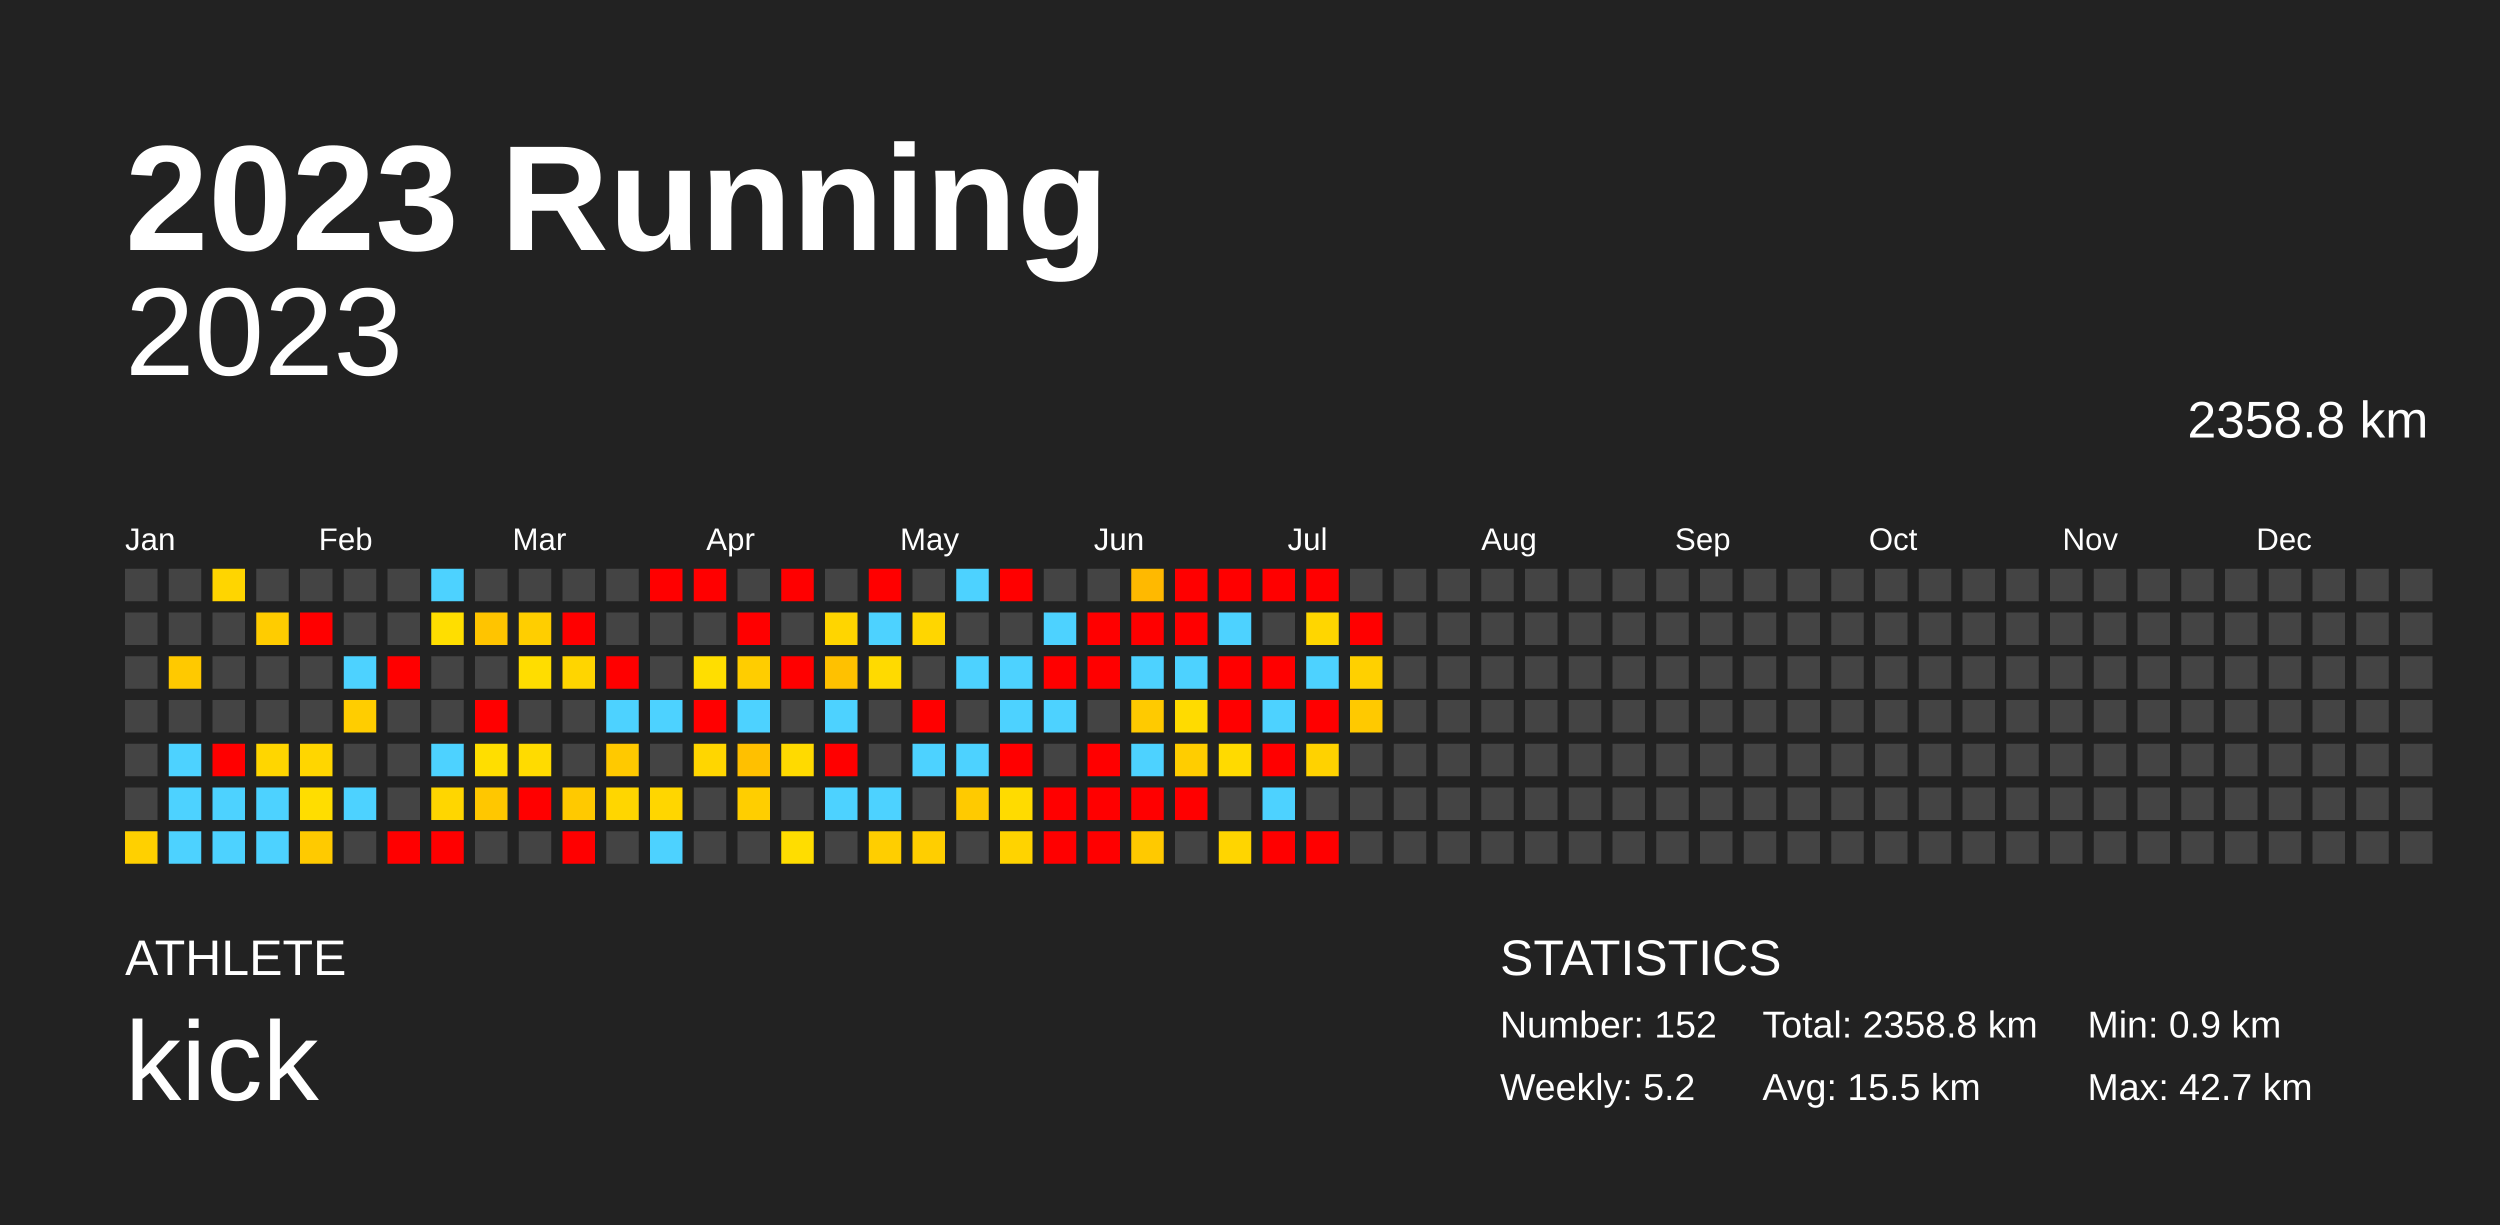
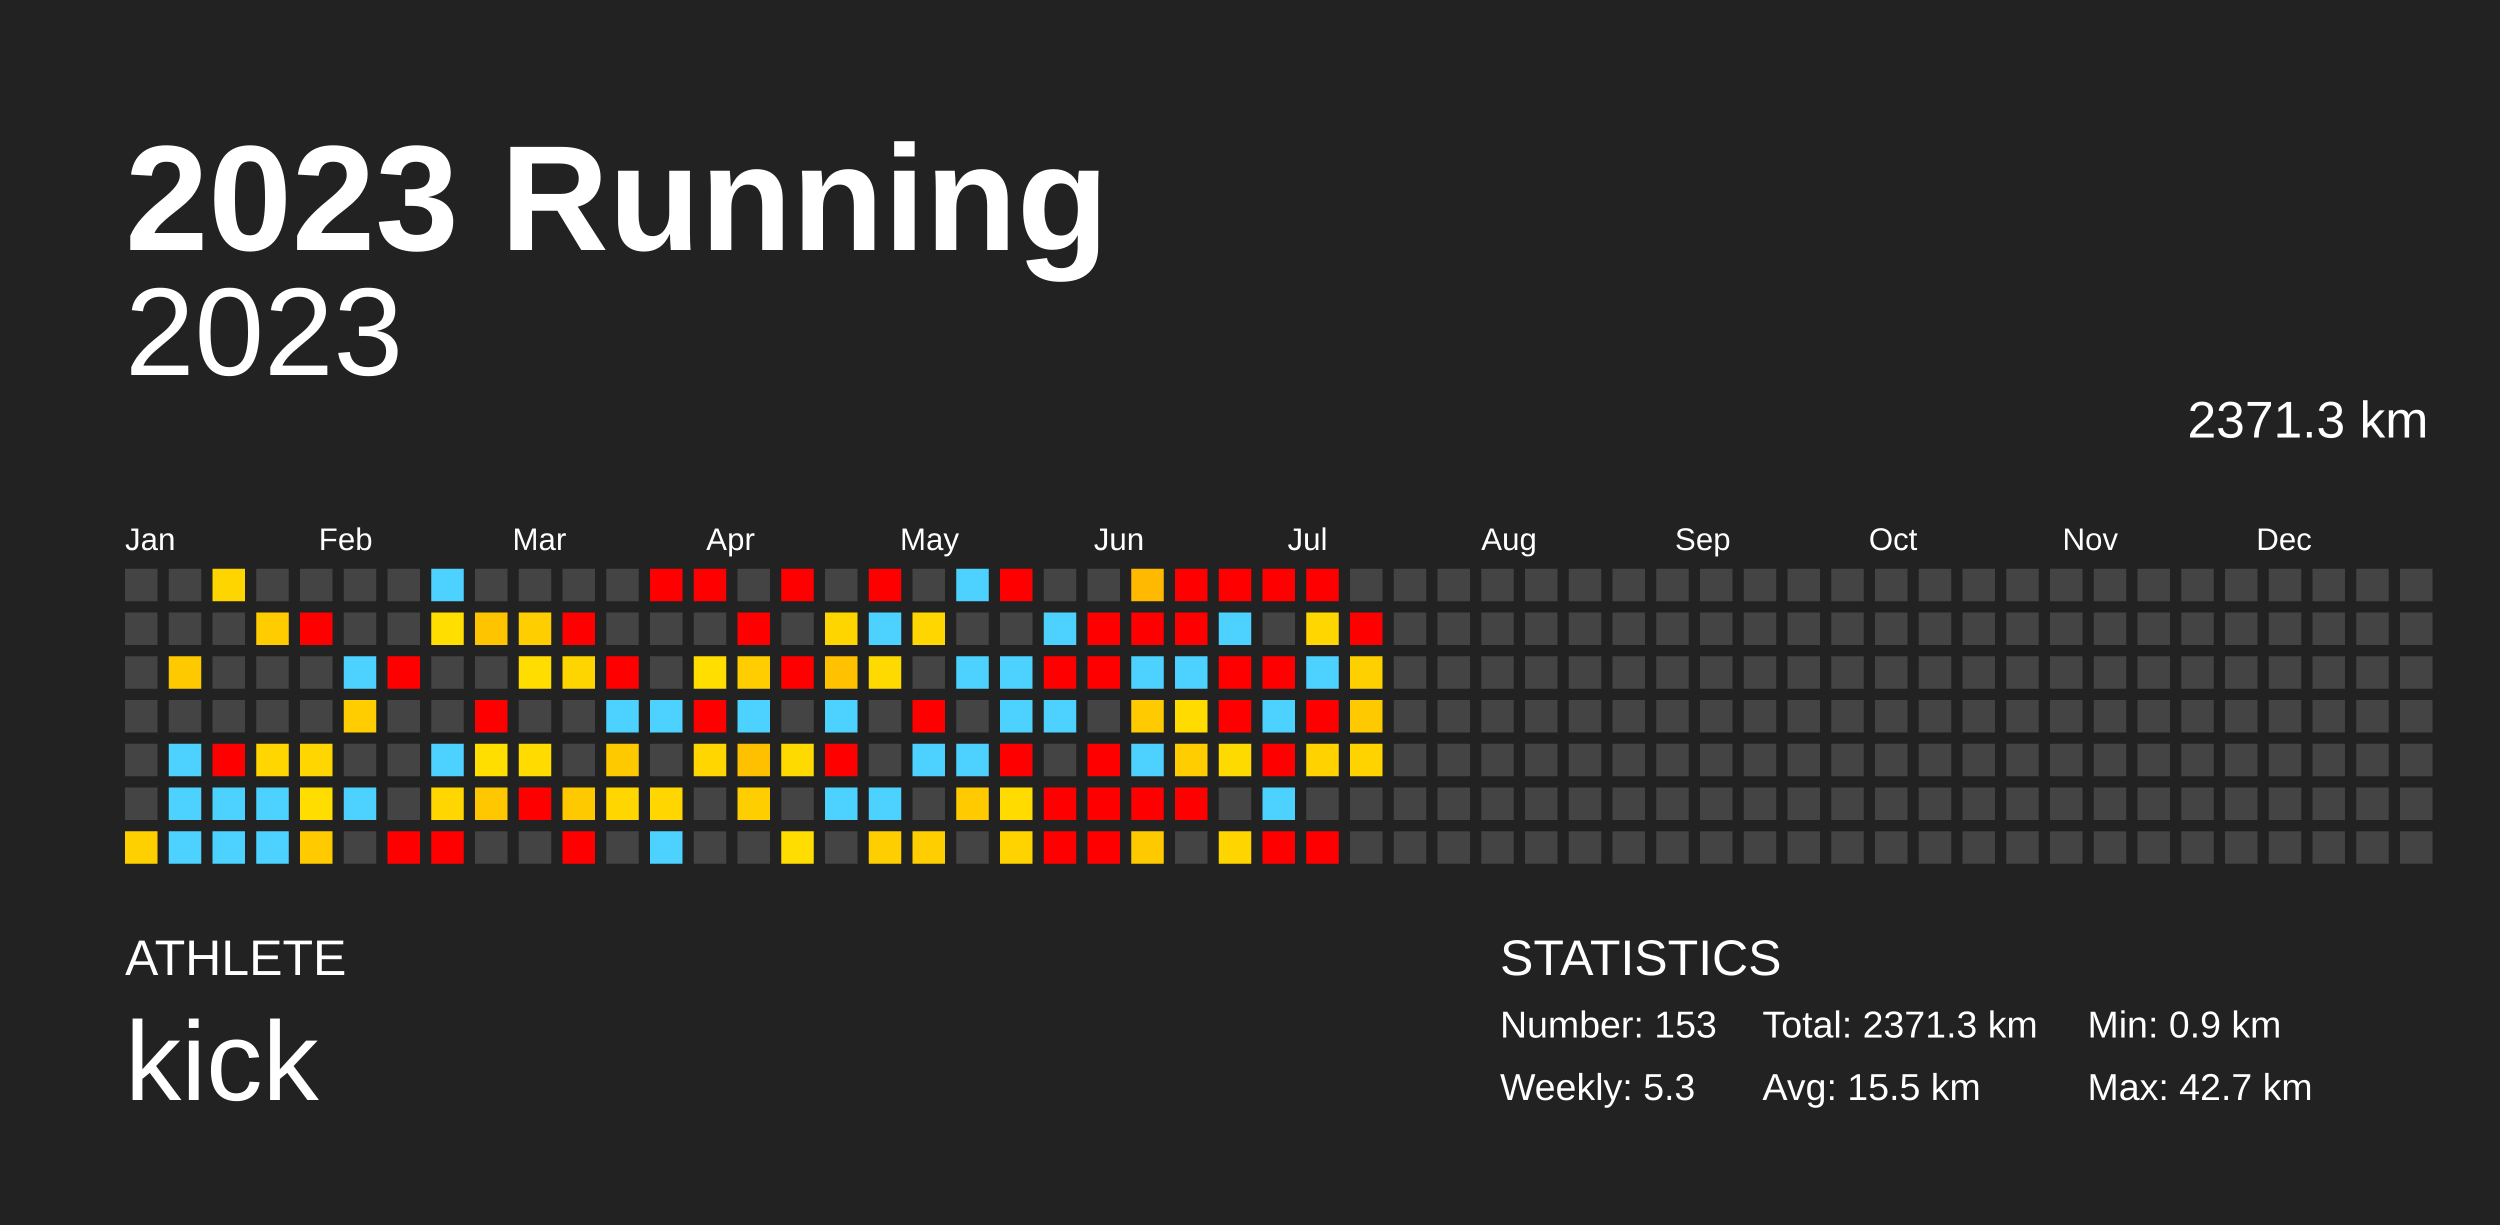
<svg xmlns="http://www.w3.org/2000/svg" baseProfile="full" height="98mm" version="1.1" viewBox="0,0,200,98" width="200mm">
  <defs />
  <rect fill="#222222" height="98" width="200" x="0" y="0" />
  <text fill="#FFFFFF" style="font-size:12px; font-family:Arial; font-weight:bold;" x="10" y="20">2023 Running</text>
  <text fill="#FFFFFF" style="font-size:4px; font-family:Arial" x="10" y="78">ATHLETE</text>
  <text fill="#FFFFFF" style="font-size:9px; font-family:Arial" x="10" y="88">kick</text>
  <text fill="#FFFFFF" style="font-size:4px; font-family:Arial" x="120" y="78">STATISTICS</text>
-   <text fill="#FFFFFF" style="font-size:3px; font-family:Arial" x="120" y="83">Number: 152</text>
-   <text fill="#FFFFFF" style="font-size:3px; font-family:Arial" x="120" y="88">Weekly: 5.2</text>
-   <text fill="#FFFFFF" style="font-size:3px; font-family:Arial" x="141" y="83">Total: 2358.8 km</text>
+   <text fill="#FFFFFF" style="font-size:3px; font-family:Arial" x="120" y="83">Number: 153</text>
+   <text fill="#FFFFFF" style="font-size:3px; font-family:Arial" x="120" y="88">Weekly: 5.3</text>
+   <text fill="#FFFFFF" style="font-size:3px; font-family:Arial" x="141" y="83">Total: 2371.3 km</text>
  <text fill="#FFFFFF" style="font-size:3px; font-family:Arial" x="141" y="88">Avg: 15.5 km</text>
  <text fill="#FFFFFF" style="font-size:3px; font-family:Arial" x="167" y="83">Min: 0.9 km</text>
  <text fill="#FFFFFF" style="font-size:3px; font-family:Arial" x="167" y="88">Max: 42.7 km</text>
  <text alignment-baseline="hanging" fill="#FFFFFF" style="font-size:10.0px; font-family:Arial;" x="10" y="30">2023</text>
-   <text alignment-baseline="hanging" fill="#FFFFFF" style="font-size:4.125px; font-family:Arial;" x="175" y="35">2358.8 km</text>
+   <text alignment-baseline="hanging" fill="#FFFFFF" style="font-size:4.125px; font-family:Arial;" x="175" y="35">2371.3 km</text>
  <text fill="#FFFFFF" style="font-size:2.5px; font-family:Arial" x="10.0" y="44">Jan</text>
  <text fill="#FFFFFF" style="font-size:2.5px; font-family:Arial" x="25.5" y="44">Feb</text>
  <text fill="#FFFFFF" style="font-size:2.5px; font-family:Arial" x="41.0" y="44">Mar</text>
  <text fill="#FFFFFF" style="font-size:2.5px; font-family:Arial" x="56.5" y="44">Apr</text>
  <text fill="#FFFFFF" style="font-size:2.5px; font-family:Arial" x="72.0" y="44">May</text>
  <text fill="#FFFFFF" style="font-size:2.5px; font-family:Arial" x="87.5" y="44">Jun</text>
  <text fill="#FFFFFF" style="font-size:2.5px; font-family:Arial" x="103.0" y="44">Jul</text>
  <text fill="#FFFFFF" style="font-size:2.5px; font-family:Arial" x="118.5" y="44">Aug</text>
  <text fill="#FFFFFF" style="font-size:2.5px; font-family:Arial" x="134.0" y="44">Sep</text>
  <text fill="#FFFFFF" style="font-size:2.5px; font-family:Arial" x="149.5" y="44">Oct</text>
  <text fill="#FFFFFF" style="font-size:2.5px; font-family:Arial" x="165.0" y="44">Nov</text>
  <text fill="#FFFFFF" style="font-size:2.5px; font-family:Arial" x="180.5" y="44">Dec</text>
  <rect fill="#444444" height="2.6" width="2.6" x="10.0" y="45.5" />
  <rect fill="#444444" height="2.6" width="2.6" x="10.0" y="49.0" />
  <rect fill="#444444" height="2.6" width="2.6" x="10.0" y="52.5" />
  <rect fill="#444444" height="2.6" width="2.6" x="10.0" y="56.0" />
  <rect fill="#444444" height="2.6" width="2.6" x="10.0" y="59.5" />
  <rect fill="#444444" height="2.6" width="2.6" x="10.0" y="63.0" />
  <rect fill="#ffd000" height="2.6" width="2.6" x="10.0" y="66.5" />
  <rect fill="#444444" height="2.6" width="2.6" x="13.5" y="45.5" />
  <rect fill="#444444" height="2.6" width="2.6" x="13.5" y="49.0" />
  <rect fill="#ffc900" height="2.6" width="2.6" x="13.5" y="52.5" />
  <rect fill="#444444" height="2.6" width="2.6" x="13.5" y="56.0" />
  <rect fill="#4dd2ff" height="2.6" width="2.6" x="13.5" y="59.5" />
  <rect fill="#4dd2ff" height="2.6" width="2.6" x="13.5" y="63.0" />
  <rect fill="#4dd2ff" height="2.6" width="2.6" x="13.5" y="66.5" />
  <rect fill="#ffd500" height="2.6" width="2.6" x="17.0" y="45.5" />
  <rect fill="#444444" height="2.6" width="2.6" x="17.0" y="49.0" />
  <rect fill="#444444" height="2.6" width="2.6" x="17.0" y="52.5" />
  <rect fill="#444444" height="2.6" width="2.6" x="17.0" y="56.0" />
  <rect fill="red" height="2.6" width="2.6" x="17.0" y="59.5" />
  <rect fill="#4dd2ff" height="2.6" width="2.6" x="17.0" y="63.0" />
  <rect fill="#4dd2ff" height="2.6" width="2.6" x="17.0" y="66.5" />
  <rect fill="#444444" height="2.6" width="2.6" x="20.5" y="45.5" />
  <rect fill="#ffcc00" height="2.6" width="2.6" x="20.5" y="49.0" />
  <rect fill="#444444" height="2.6" width="2.6" x="20.5" y="52.5" />
  <rect fill="#444444" height="2.6" width="2.6" x="20.5" y="56.0" />
  <rect fill="#ffd600" height="2.6" width="2.6" x="20.5" y="59.5" />
  <rect fill="#4dd2ff" height="2.6" width="2.6" x="20.5" y="63.0" />
  <rect fill="#4dd2ff" height="2.6" width="2.6" x="20.5" y="66.5" />
  <rect fill="#444444" height="2.6" width="2.6" x="24.0" y="45.5" />
  <rect fill="red" height="2.6" width="2.6" x="24.0" y="49.0" />
  <rect fill="#444444" height="2.6" width="2.6" x="24.0" y="52.5" />
  <rect fill="#444444" height="2.6" width="2.6" x="24.0" y="56.0" />
  <rect fill="#ffd600" height="2.6" width="2.6" x="24.0" y="59.5" />
  <rect fill="#ffdd00" height="2.6" width="2.6" x="24.0" y="63.0" />
  <rect fill="#ffca00" height="2.6" width="2.6" x="24.0" y="66.5" />
  <rect fill="#444444" height="2.6" width="2.6" x="27.5" y="45.5" />
  <rect fill="#444444" height="2.6" width="2.6" x="27.5" y="49.0" />
  <rect fill="#4dd2ff" height="2.6" width="2.6" x="27.5" y="52.5" />
  <rect fill="#ffcd00" height="2.6" width="2.6" x="27.5" y="56.0" />
  <rect fill="#444444" height="2.6" width="2.6" x="27.5" y="59.5" />
  <rect fill="#4dd2ff" height="2.6" width="2.6" x="27.5" y="63.0" />
  <rect fill="#444444" height="2.6" width="2.6" x="27.5" y="66.5" />
  <rect fill="#444444" height="2.6" width="2.6" x="31.0" y="45.5" />
  <rect fill="#444444" height="2.6" width="2.6" x="31.0" y="49.0" />
  <rect fill="red" height="2.6" width="2.6" x="31.0" y="52.5" />
  <rect fill="#444444" height="2.6" width="2.6" x="31.0" y="56.0" />
  <rect fill="#444444" height="2.6" width="2.6" x="31.0" y="59.5" />
  <rect fill="#444444" height="2.6" width="2.6" x="31.0" y="63.0" />
  <rect fill="red" height="2.6" width="2.6" x="31.0" y="66.5" />
  <rect fill="#4dd2ff" height="2.6" width="2.6" x="34.5" y="45.5" />
  <rect fill="#ffde00" height="2.6" width="2.6" x="34.5" y="49.0" />
  <rect fill="#444444" height="2.6" width="2.6" x="34.5" y="52.5" />
  <rect fill="#444444" height="2.6" width="2.6" x="34.5" y="56.0" />
  <rect fill="#4dd2ff" height="2.6" width="2.6" x="34.5" y="59.5" />
  <rect fill="#ffd600" height="2.6" width="2.6" x="34.5" y="63.0" />
  <rect fill="red" height="2.6" width="2.6" x="34.5" y="66.5" />
  <rect fill="#444444" height="2.6" width="2.6" x="38.0" y="45.5" />
  <rect fill="#ffc400" height="2.6" width="2.6" x="38.0" y="49.0" />
  <rect fill="#444444" height="2.6" width="2.6" x="38.0" y="52.5" />
  <rect fill="red" height="2.6" width="2.6" x="38.0" y="56.0" />
  <rect fill="#ffde00" height="2.6" width="2.6" x="38.0" y="59.5" />
  <rect fill="#ffc700" height="2.6" width="2.6" x="38.0" y="63.0" />
  <rect fill="#444444" height="2.6" width="2.6" x="38.0" y="66.5" />
  <rect fill="#444444" height="2.6" width="2.6" x="41.5" y="45.5" />
  <rect fill="#ffce00" height="2.6" width="2.6" x="41.5" y="49.0" />
  <rect fill="#ffdd00" height="2.6" width="2.6" x="41.5" y="52.5" />
  <rect fill="#444444" height="2.6" width="2.6" x="41.5" y="56.0" />
  <rect fill="#ffdb00" height="2.6" width="2.6" x="41.5" y="59.5" />
  <rect fill="red" height="2.6" width="2.6" x="41.5" y="63.0" />
  <rect fill="#444444" height="2.6" width="2.6" x="41.5" y="66.5" />
  <rect fill="#444444" height="2.6" width="2.6" x="45.0" y="45.5" />
  <rect fill="red" height="2.6" width="2.6" x="45.0" y="49.0" />
  <rect fill="#ffd500" height="2.6" width="2.6" x="45.0" y="52.5" />
  <rect fill="#444444" height="2.6" width="2.6" x="45.0" y="56.0" />
  <rect fill="#444444" height="2.6" width="2.6" x="45.0" y="59.5" />
  <rect fill="#ffc900" height="2.6" width="2.6" x="45.0" y="63.0" />
  <rect fill="red" height="2.6" width="2.6" x="45.0" y="66.5" />
  <rect fill="#444444" height="2.6" width="2.6" x="48.5" y="45.5" />
  <rect fill="#444444" height="2.6" width="2.6" x="48.5" y="49.0" />
  <rect fill="red" height="2.6" width="2.6" x="48.5" y="52.5" />
  <rect fill="#4dd2ff" height="2.6" width="2.6" x="48.5" y="56.0" />
  <rect fill="#ffc900" height="2.6" width="2.6" x="48.5" y="59.5" />
  <rect fill="#ffd600" height="2.6" width="2.6" x="48.5" y="63.0" />
  <rect fill="#444444" height="2.6" width="2.6" x="48.5" y="66.5" />
  <rect fill="red" height="2.6" width="2.6" x="52.0" y="45.5" />
  <rect fill="#444444" height="2.6" width="2.6" x="52.0" y="49.0" />
  <rect fill="#444444" height="2.6" width="2.6" x="52.0" y="52.5" />
  <rect fill="#4dd2ff" height="2.6" width="2.6" x="52.0" y="56.0" />
  <rect fill="#444444" height="2.6" width="2.6" x="52.0" y="59.5" />
  <rect fill="#ffd600" height="2.6" width="2.6" x="52.0" y="63.0" />
  <rect fill="#4dd2ff" height="2.6" width="2.6" x="52.0" y="66.5" />
  <rect fill="red" height="2.6" width="2.6" x="55.5" y="45.5" />
  <rect fill="#444444" height="2.6" width="2.6" x="55.5" y="49.0" />
  <rect fill="#ffde00" height="2.6" width="2.6" x="55.5" y="52.5" />
  <rect fill="red" height="2.6" width="2.6" x="55.5" y="56.0" />
  <rect fill="#ffd600" height="2.6" width="2.6" x="55.5" y="59.5" />
  <rect fill="#444444" height="2.6" width="2.6" x="55.5" y="63.0" />
  <rect fill="#444444" height="2.6" width="2.6" x="55.5" y="66.5" />
  <rect fill="#444444" height="2.6" width="2.6" x="59.0" y="45.5" />
  <rect fill="red" height="2.6" width="2.6" x="59.0" y="49.0" />
  <rect fill="#ffcd00" height="2.6" width="2.6" x="59.0" y="52.5" />
  <rect fill="#4dd2ff" height="2.6" width="2.6" x="59.0" y="56.0" />
  <rect fill="#ffc000" height="2.6" width="2.6" x="59.0" y="59.5" />
  <rect fill="#ffce00" height="2.6" width="2.6" x="59.0" y="63.0" />
  <rect fill="#444444" height="2.6" width="2.6" x="59.0" y="66.5" />
  <rect fill="red" height="2.6" width="2.6" x="62.5" y="45.5" />
  <rect fill="#444444" height="2.6" width="2.6" x="62.5" y="49.0" />
  <rect fill="red" height="2.6" width="2.6" x="62.5" y="52.5" />
  <rect fill="#444444" height="2.6" width="2.6" x="62.5" y="56.0" />
  <rect fill="#ffda00" height="2.6" width="2.6" x="62.5" y="59.5" />
  <rect fill="#444444" height="2.6" width="2.6" x="62.5" y="63.0" />
  <rect fill="#ffdd00" height="2.6" width="2.6" x="62.5" y="66.5" />
  <rect fill="#444444" height="2.6" width="2.6" x="66.0" y="45.5" />
  <rect fill="#ffd500" height="2.6" width="2.6" x="66.0" y="49.0" />
  <rect fill="#ffc100" height="2.6" width="2.6" x="66.0" y="52.5" />
  <rect fill="#4dd2ff" height="2.6" width="2.6" x="66.0" y="56.0" />
  <rect fill="red" height="2.6" width="2.6" x="66.0" y="59.5" />
  <rect fill="#4dd2ff" height="2.6" width="2.6" x="66.0" y="63.0" />
  <rect fill="#444444" height="2.6" width="2.6" x="66.0" y="66.5" />
  <rect fill="red" height="2.6" width="2.6" x="69.5" y="45.5" />
  <rect fill="#4dd2ff" height="2.6" width="2.6" x="69.5" y="49.0" />
  <rect fill="#ffda00" height="2.6" width="2.6" x="69.5" y="52.5" />
  <rect fill="#444444" height="2.6" width="2.6" x="69.5" y="56.0" />
  <rect fill="#444444" height="2.6" width="2.6" x="69.5" y="59.5" />
  <rect fill="#4dd2ff" height="2.6" width="2.6" x="69.5" y="63.0" />
  <rect fill="#ffce00" height="2.6" width="2.6" x="69.5" y="66.5" />
  <rect fill="#444444" height="2.6" width="2.6" x="73.0" y="45.5" />
  <rect fill="#ffd600" height="2.6" width="2.6" x="73.0" y="49.0" />
  <rect fill="#444444" height="2.6" width="2.6" x="73.0" y="52.5" />
  <rect fill="red" height="2.6" width="2.6" x="73.0" y="56.0" />
  <rect fill="#4dd2ff" height="2.6" width="2.6" x="73.0" y="59.5" />
  <rect fill="#444444" height="2.6" width="2.6" x="73.0" y="63.0" />
  <rect fill="#ffce00" height="2.6" width="2.6" x="73.0" y="66.5" />
  <rect fill="#4dd2ff" height="2.6" width="2.6" x="76.5" y="45.5" />
  <rect fill="#444444" height="2.6" width="2.6" x="76.5" y="49.0" />
  <rect fill="#4dd2ff" height="2.6" width="2.6" x="76.5" y="52.5" />
  <rect fill="#444444" height="2.6" width="2.6" x="76.5" y="56.0" />
  <rect fill="#4dd2ff" height="2.6" width="2.6" x="76.5" y="59.5" />
  <rect fill="#ffca00" height="2.6" width="2.6" x="76.5" y="63.0" />
  <rect fill="#444444" height="2.6" width="2.6" x="76.5" y="66.5" />
  <rect fill="red" height="2.6" width="2.6" x="80.0" y="45.5" />
  <rect fill="#444444" height="2.6" width="2.6" x="80.0" y="49.0" />
  <rect fill="#4dd2ff" height="2.6" width="2.6" x="80.0" y="52.5" />
  <rect fill="#4dd2ff" height="2.6" width="2.6" x="80.0" y="56.0" />
  <rect fill="red" height="2.6" width="2.6" x="80.0" y="59.5" />
  <rect fill="#ffdb00" height="2.6" width="2.6" x="80.0" y="63.0" />
  <rect fill="#ffd300" height="2.6" width="2.6" x="80.0" y="66.5" />
  <rect fill="#444444" height="2.6" width="2.6" x="83.5" y="45.5" />
  <rect fill="#4dd2ff" height="2.6" width="2.6" x="83.5" y="49.0" />
  <rect fill="red" height="2.6" width="2.6" x="83.5" y="52.5" />
  <rect fill="#4dd2ff" height="2.6" width="2.6" x="83.5" y="56.0" />
  <rect fill="#444444" height="2.6" width="2.6" x="83.5" y="59.5" />
  <rect fill="red" height="2.6" width="2.6" x="83.5" y="63.0" />
  <rect fill="red" height="2.6" width="2.6" x="83.5" y="66.5" />
  <rect fill="#444444" height="2.6" width="2.6" x="87.0" y="45.5" />
  <rect fill="red" height="2.6" width="2.6" x="87.0" y="49.0" />
  <rect fill="red" height="2.6" width="2.6" x="87.0" y="52.5" />
  <rect fill="#444444" height="2.6" width="2.6" x="87.0" y="56.0" />
  <rect fill="red" height="2.6" width="2.6" x="87.0" y="59.5" />
  <rect fill="red" height="2.6" width="2.6" x="87.0" y="63.0" />
  <rect fill="red" height="2.6" width="2.6" x="87.0" y="66.5" />
  <rect fill="#ffb900" height="2.6" width="2.6" x="90.5" y="45.5" />
  <rect fill="red" height="2.6" width="2.6" x="90.5" y="49.0" />
  <rect fill="#4dd2ff" height="2.6" width="2.6" x="90.5" y="52.5" />
  <rect fill="#ffca00" height="2.6" width="2.6" x="90.5" y="56.0" />
  <rect fill="#4dd2ff" height="2.6" width="2.6" x="90.5" y="59.5" />
  <rect fill="red" height="2.6" width="2.6" x="90.5" y="63.0" />
  <rect fill="#ffc900" height="2.6" width="2.6" x="90.5" y="66.5" />
  <rect fill="red" height="2.6" width="2.6" x="94.0" y="45.5" />
  <rect fill="red" height="2.6" width="2.6" x="94.0" y="49.0" />
  <rect fill="#4dd2ff" height="2.6" width="2.6" x="94.0" y="52.5" />
  <rect fill="#ffdb00" height="2.6" width="2.6" x="94.0" y="56.0" />
  <rect fill="#ffcd00" height="2.6" width="2.6" x="94.0" y="59.5" />
  <rect fill="red" height="2.6" width="2.6" x="94.0" y="63.0" />
  <rect fill="#444444" height="2.6" width="2.6" x="94.0" y="66.5" />
  <rect fill="red" height="2.6" width="2.6" x="97.5" y="45.5" />
  <rect fill="#4dd2ff" height="2.6" width="2.6" x="97.5" y="49.0" />
  <rect fill="red" height="2.6" width="2.6" x="97.5" y="52.5" />
  <rect fill="red" height="2.6" width="2.6" x="97.5" y="56.0" />
  <rect fill="#ffda00" height="2.6" width="2.6" x="97.5" y="59.5" />
  <rect fill="#444444" height="2.6" width="2.6" x="97.5" y="63.0" />
  <rect fill="#ffd500" height="2.6" width="2.6" x="97.5" y="66.5" />
  <rect fill="red" height="2.6" width="2.6" x="101.0" y="45.5" />
  <rect fill="#444444" height="2.6" width="2.6" x="101.0" y="49.0" />
  <rect fill="red" height="2.6" width="2.6" x="101.0" y="52.5" />
  <rect fill="#4dd2ff" height="2.6" width="2.6" x="101.0" y="56.0" />
  <rect fill="red" height="2.6" width="2.6" x="101.0" y="59.5" />
  <rect fill="#4dd2ff" height="2.6" width="2.6" x="101.0" y="63.0" />
  <rect fill="red" height="2.6" width="2.6" x="101.0" y="66.5" />
  <rect fill="red" height="2.6" width="2.6" x="104.5" y="45.5" />
  <rect fill="#ffd600" height="2.6" width="2.6" x="104.5" y="49.0" />
  <rect fill="#4dd2ff" height="2.6" width="2.6" x="104.5" y="52.5" />
  <rect fill="red" height="2.6" width="2.6" x="104.5" y="56.0" />
  <rect fill="#ffd200" height="2.6" width="2.6" x="104.5" y="59.5" />
  <rect fill="#444444" height="2.6" width="2.6" x="104.5" y="63.0" />
  <rect fill="red" height="2.6" width="2.6" x="104.5" y="66.5" />
  <rect fill="#444444" height="2.6" width="2.6" x="108.0" y="45.5" />
  <rect fill="red" height="2.6" width="2.6" x="108.0" y="49.0" />
  <rect fill="#ffd000" height="2.6" width="2.6" x="108.0" y="52.5" />
  <rect fill="#ffc900" height="2.6" width="2.6" x="108.0" y="56.0" />
-   <rect fill="#444444" height="2.6" width="2.6" x="108.0" y="59.5" />
+   <rect fill="#ffd300" height="2.6" width="2.6" x="108.0" y="59.5" />
  <rect fill="#444444" height="2.6" width="2.6" x="108.0" y="63.0" />
  <rect fill="#444444" height="2.6" width="2.6" x="108.0" y="66.5" />
  <rect fill="#444444" height="2.6" width="2.6" x="111.5" y="45.5" />
  <rect fill="#444444" height="2.6" width="2.6" x="111.5" y="49.0" />
  <rect fill="#444444" height="2.6" width="2.6" x="111.5" y="52.5" />
  <rect fill="#444444" height="2.6" width="2.6" x="111.5" y="56.0" />
  <rect fill="#444444" height="2.6" width="2.6" x="111.5" y="59.5" />
  <rect fill="#444444" height="2.6" width="2.6" x="111.5" y="63.0" />
  <rect fill="#444444" height="2.6" width="2.6" x="111.5" y="66.5" />
  <rect fill="#444444" height="2.6" width="2.6" x="115.0" y="45.5" />
  <rect fill="#444444" height="2.6" width="2.6" x="115.0" y="49.0" />
  <rect fill="#444444" height="2.6" width="2.6" x="115.0" y="52.5" />
  <rect fill="#444444" height="2.6" width="2.6" x="115.0" y="56.0" />
  <rect fill="#444444" height="2.6" width="2.6" x="115.0" y="59.5" />
  <rect fill="#444444" height="2.6" width="2.6" x="115.0" y="63.0" />
  <rect fill="#444444" height="2.6" width="2.6" x="115.0" y="66.5" />
  <rect fill="#444444" height="2.6" width="2.6" x="118.5" y="45.5" />
  <rect fill="#444444" height="2.6" width="2.6" x="118.5" y="49.0" />
  <rect fill="#444444" height="2.6" width="2.6" x="118.5" y="52.5" />
  <rect fill="#444444" height="2.6" width="2.6" x="118.5" y="56.0" />
  <rect fill="#444444" height="2.6" width="2.6" x="118.5" y="59.5" />
  <rect fill="#444444" height="2.6" width="2.6" x="118.5" y="63.0" />
  <rect fill="#444444" height="2.6" width="2.6" x="118.5" y="66.5" />
  <rect fill="#444444" height="2.6" width="2.6" x="122.0" y="45.5" />
  <rect fill="#444444" height="2.6" width="2.6" x="122.0" y="49.0" />
  <rect fill="#444444" height="2.6" width="2.6" x="122.0" y="52.5" />
  <rect fill="#444444" height="2.6" width="2.6" x="122.0" y="56.0" />
  <rect fill="#444444" height="2.6" width="2.6" x="122.0" y="59.5" />
  <rect fill="#444444" height="2.6" width="2.6" x="122.0" y="63.0" />
  <rect fill="#444444" height="2.6" width="2.6" x="122.0" y="66.5" />
  <rect fill="#444444" height="2.6" width="2.6" x="125.5" y="45.5" />
  <rect fill="#444444" height="2.6" width="2.6" x="125.5" y="49.0" />
  <rect fill="#444444" height="2.6" width="2.6" x="125.5" y="52.5" />
  <rect fill="#444444" height="2.6" width="2.6" x="125.5" y="56.0" />
  <rect fill="#444444" height="2.6" width="2.6" x="125.5" y="59.5" />
  <rect fill="#444444" height="2.6" width="2.6" x="125.5" y="63.0" />
  <rect fill="#444444" height="2.6" width="2.6" x="125.5" y="66.5" />
  <rect fill="#444444" height="2.6" width="2.6" x="129.0" y="45.5" />
  <rect fill="#444444" height="2.6" width="2.6" x="129.0" y="49.0" />
  <rect fill="#444444" height="2.6" width="2.6" x="129.0" y="52.5" />
  <rect fill="#444444" height="2.6" width="2.6" x="129.0" y="56.0" />
  <rect fill="#444444" height="2.6" width="2.6" x="129.0" y="59.5" />
  <rect fill="#444444" height="2.6" width="2.6" x="129.0" y="63.0" />
  <rect fill="#444444" height="2.6" width="2.6" x="129.0" y="66.5" />
  <rect fill="#444444" height="2.6" width="2.6" x="132.5" y="45.5" />
  <rect fill="#444444" height="2.6" width="2.6" x="132.5" y="49.0" />
  <rect fill="#444444" height="2.6" width="2.6" x="132.5" y="52.5" />
  <rect fill="#444444" height="2.6" width="2.6" x="132.5" y="56.0" />
  <rect fill="#444444" height="2.6" width="2.6" x="132.5" y="59.5" />
  <rect fill="#444444" height="2.6" width="2.6" x="132.5" y="63.0" />
  <rect fill="#444444" height="2.6" width="2.6" x="132.5" y="66.5" />
  <rect fill="#444444" height="2.6" width="2.6" x="136.0" y="45.5" />
  <rect fill="#444444" height="2.6" width="2.6" x="136.0" y="49.0" />
  <rect fill="#444444" height="2.6" width="2.6" x="136.0" y="52.5" />
  <rect fill="#444444" height="2.6" width="2.6" x="136.0" y="56.0" />
  <rect fill="#444444" height="2.6" width="2.6" x="136.0" y="59.5" />
  <rect fill="#444444" height="2.6" width="2.6" x="136.0" y="63.0" />
  <rect fill="#444444" height="2.6" width="2.6" x="136.0" y="66.5" />
  <rect fill="#444444" height="2.6" width="2.6" x="139.5" y="45.5" />
  <rect fill="#444444" height="2.6" width="2.6" x="139.5" y="49.0" />
  <rect fill="#444444" height="2.6" width="2.6" x="139.5" y="52.5" />
  <rect fill="#444444" height="2.6" width="2.6" x="139.5" y="56.0" />
  <rect fill="#444444" height="2.6" width="2.6" x="139.5" y="59.5" />
  <rect fill="#444444" height="2.6" width="2.6" x="139.5" y="63.0" />
  <rect fill="#444444" height="2.6" width="2.6" x="139.5" y="66.5" />
  <rect fill="#444444" height="2.6" width="2.6" x="143.0" y="45.5" />
  <rect fill="#444444" height="2.6" width="2.6" x="143.0" y="49.0" />
  <rect fill="#444444" height="2.6" width="2.6" x="143.0" y="52.5" />
  <rect fill="#444444" height="2.6" width="2.6" x="143.0" y="56.0" />
  <rect fill="#444444" height="2.6" width="2.6" x="143.0" y="59.5" />
  <rect fill="#444444" height="2.6" width="2.6" x="143.0" y="63.0" />
  <rect fill="#444444" height="2.6" width="2.6" x="143.0" y="66.5" />
  <rect fill="#444444" height="2.6" width="2.6" x="146.5" y="45.5" />
  <rect fill="#444444" height="2.6" width="2.6" x="146.5" y="49.0" />
  <rect fill="#444444" height="2.6" width="2.6" x="146.5" y="52.5" />
  <rect fill="#444444" height="2.6" width="2.6" x="146.5" y="56.0" />
  <rect fill="#444444" height="2.6" width="2.6" x="146.5" y="59.5" />
  <rect fill="#444444" height="2.6" width="2.6" x="146.5" y="63.0" />
  <rect fill="#444444" height="2.6" width="2.6" x="146.5" y="66.5" />
  <rect fill="#444444" height="2.6" width="2.6" x="150.0" y="45.5" />
  <rect fill="#444444" height="2.6" width="2.6" x="150.0" y="49.0" />
  <rect fill="#444444" height="2.6" width="2.6" x="150.0" y="52.5" />
  <rect fill="#444444" height="2.6" width="2.6" x="150.0" y="56.0" />
  <rect fill="#444444" height="2.6" width="2.6" x="150.0" y="59.5" />
  <rect fill="#444444" height="2.6" width="2.6" x="150.0" y="63.0" />
  <rect fill="#444444" height="2.6" width="2.6" x="150.0" y="66.5" />
  <rect fill="#444444" height="2.6" width="2.6" x="153.5" y="45.5" />
  <rect fill="#444444" height="2.6" width="2.6" x="153.5" y="49.0" />
  <rect fill="#444444" height="2.6" width="2.6" x="153.5" y="52.5" />
  <rect fill="#444444" height="2.6" width="2.6" x="153.5" y="56.0" />
  <rect fill="#444444" height="2.6" width="2.6" x="153.5" y="59.5" />
  <rect fill="#444444" height="2.6" width="2.6" x="153.5" y="63.0" />
  <rect fill="#444444" height="2.6" width="2.6" x="153.5" y="66.5" />
  <rect fill="#444444" height="2.6" width="2.6" x="157.0" y="45.5" />
  <rect fill="#444444" height="2.6" width="2.6" x="157.0" y="49.0" />
  <rect fill="#444444" height="2.6" width="2.6" x="157.0" y="52.5" />
  <rect fill="#444444" height="2.6" width="2.6" x="157.0" y="56.0" />
  <rect fill="#444444" height="2.6" width="2.6" x="157.0" y="59.5" />
  <rect fill="#444444" height="2.6" width="2.6" x="157.0" y="63.0" />
  <rect fill="#444444" height="2.6" width="2.6" x="157.0" y="66.5" />
  <rect fill="#444444" height="2.6" width="2.6" x="160.5" y="45.5" />
  <rect fill="#444444" height="2.6" width="2.6" x="160.5" y="49.0" />
  <rect fill="#444444" height="2.6" width="2.6" x="160.5" y="52.5" />
  <rect fill="#444444" height="2.6" width="2.6" x="160.5" y="56.0" />
  <rect fill="#444444" height="2.6" width="2.6" x="160.5" y="59.5" />
  <rect fill="#444444" height="2.6" width="2.6" x="160.5" y="63.0" />
  <rect fill="#444444" height="2.6" width="2.6" x="160.5" y="66.5" />
  <rect fill="#444444" height="2.6" width="2.6" x="164.0" y="45.5" />
  <rect fill="#444444" height="2.6" width="2.6" x="164.0" y="49.0" />
  <rect fill="#444444" height="2.6" width="2.6" x="164.0" y="52.5" />
  <rect fill="#444444" height="2.6" width="2.6" x="164.0" y="56.0" />
  <rect fill="#444444" height="2.6" width="2.6" x="164.0" y="59.5" />
  <rect fill="#444444" height="2.6" width="2.6" x="164.0" y="63.0" />
  <rect fill="#444444" height="2.6" width="2.6" x="164.0" y="66.5" />
  <rect fill="#444444" height="2.6" width="2.6" x="167.5" y="45.5" />
  <rect fill="#444444" height="2.6" width="2.6" x="167.5" y="49.0" />
  <rect fill="#444444" height="2.6" width="2.6" x="167.5" y="52.5" />
  <rect fill="#444444" height="2.6" width="2.6" x="167.5" y="56.0" />
  <rect fill="#444444" height="2.6" width="2.6" x="167.5" y="59.5" />
  <rect fill="#444444" height="2.6" width="2.6" x="167.5" y="63.0" />
  <rect fill="#444444" height="2.6" width="2.6" x="167.5" y="66.5" />
  <rect fill="#444444" height="2.6" width="2.6" x="171.0" y="45.5" />
  <rect fill="#444444" height="2.6" width="2.6" x="171.0" y="49.0" />
  <rect fill="#444444" height="2.6" width="2.6" x="171.0" y="52.5" />
  <rect fill="#444444" height="2.6" width="2.6" x="171.0" y="56.0" />
  <rect fill="#444444" height="2.6" width="2.6" x="171.0" y="59.5" />
  <rect fill="#444444" height="2.6" width="2.6" x="171.0" y="63.0" />
  <rect fill="#444444" height="2.6" width="2.6" x="171.0" y="66.5" />
  <rect fill="#444444" height="2.6" width="2.6" x="174.5" y="45.5" />
  <rect fill="#444444" height="2.6" width="2.6" x="174.5" y="49.0" />
  <rect fill="#444444" height="2.6" width="2.6" x="174.5" y="52.5" />
  <rect fill="#444444" height="2.6" width="2.6" x="174.5" y="56.0" />
  <rect fill="#444444" height="2.6" width="2.6" x="174.5" y="59.5" />
  <rect fill="#444444" height="2.6" width="2.6" x="174.5" y="63.0" />
  <rect fill="#444444" height="2.6" width="2.6" x="174.5" y="66.5" />
  <rect fill="#444444" height="2.6" width="2.6" x="178.0" y="45.5" />
  <rect fill="#444444" height="2.6" width="2.6" x="178.0" y="49.0" />
  <rect fill="#444444" height="2.6" width="2.6" x="178.0" y="52.5" />
  <rect fill="#444444" height="2.6" width="2.6" x="178.0" y="56.0" />
  <rect fill="#444444" height="2.6" width="2.6" x="178.0" y="59.5" />
  <rect fill="#444444" height="2.6" width="2.6" x="178.0" y="63.0" />
  <rect fill="#444444" height="2.6" width="2.6" x="178.0" y="66.5" />
  <rect fill="#444444" height="2.6" width="2.6" x="181.5" y="45.5" />
  <rect fill="#444444" height="2.6" width="2.6" x="181.5" y="49.0" />
  <rect fill="#444444" height="2.6" width="2.6" x="181.5" y="52.5" />
  <rect fill="#444444" height="2.6" width="2.6" x="181.5" y="56.0" />
  <rect fill="#444444" height="2.6" width="2.6" x="181.5" y="59.5" />
  <rect fill="#444444" height="2.6" width="2.6" x="181.5" y="63.0" />
  <rect fill="#444444" height="2.6" width="2.6" x="181.5" y="66.5" />
  <rect fill="#444444" height="2.6" width="2.6" x="185.0" y="45.5" />
  <rect fill="#444444" height="2.6" width="2.6" x="185.0" y="49.0" />
  <rect fill="#444444" height="2.6" width="2.6" x="185.0" y="52.5" />
  <rect fill="#444444" height="2.6" width="2.6" x="185.0" y="56.0" />
  <rect fill="#444444" height="2.6" width="2.6" x="185.0" y="59.5" />
  <rect fill="#444444" height="2.6" width="2.6" x="185.0" y="63.0" />
  <rect fill="#444444" height="2.6" width="2.6" x="185.0" y="66.5" />
  <rect fill="#444444" height="2.6" width="2.6" x="188.5" y="45.5" />
  <rect fill="#444444" height="2.6" width="2.6" x="188.5" y="49.0" />
  <rect fill="#444444" height="2.6" width="2.6" x="188.5" y="52.5" />
  <rect fill="#444444" height="2.6" width="2.6" x="188.5" y="56.0" />
  <rect fill="#444444" height="2.6" width="2.6" x="188.5" y="59.5" />
  <rect fill="#444444" height="2.6" width="2.6" x="188.5" y="63.0" />
  <rect fill="#444444" height="2.6" width="2.6" x="188.5" y="66.5" />
  <rect fill="#444444" height="2.6" width="2.6" x="192.0" y="45.5" />
  <rect fill="#444444" height="2.6" width="2.6" x="192.0" y="49.0" />
  <rect fill="#444444" height="2.6" width="2.6" x="192.0" y="52.5" />
  <rect fill="#444444" height="2.6" width="2.6" x="192.0" y="56.0" />
  <rect fill="#444444" height="2.6" width="2.6" x="192.0" y="59.5" />
  <rect fill="#444444" height="2.6" width="2.6" x="192.0" y="63.0" />
  <rect fill="#444444" height="2.6" width="2.6" x="192.0" y="66.5" />
</svg>
